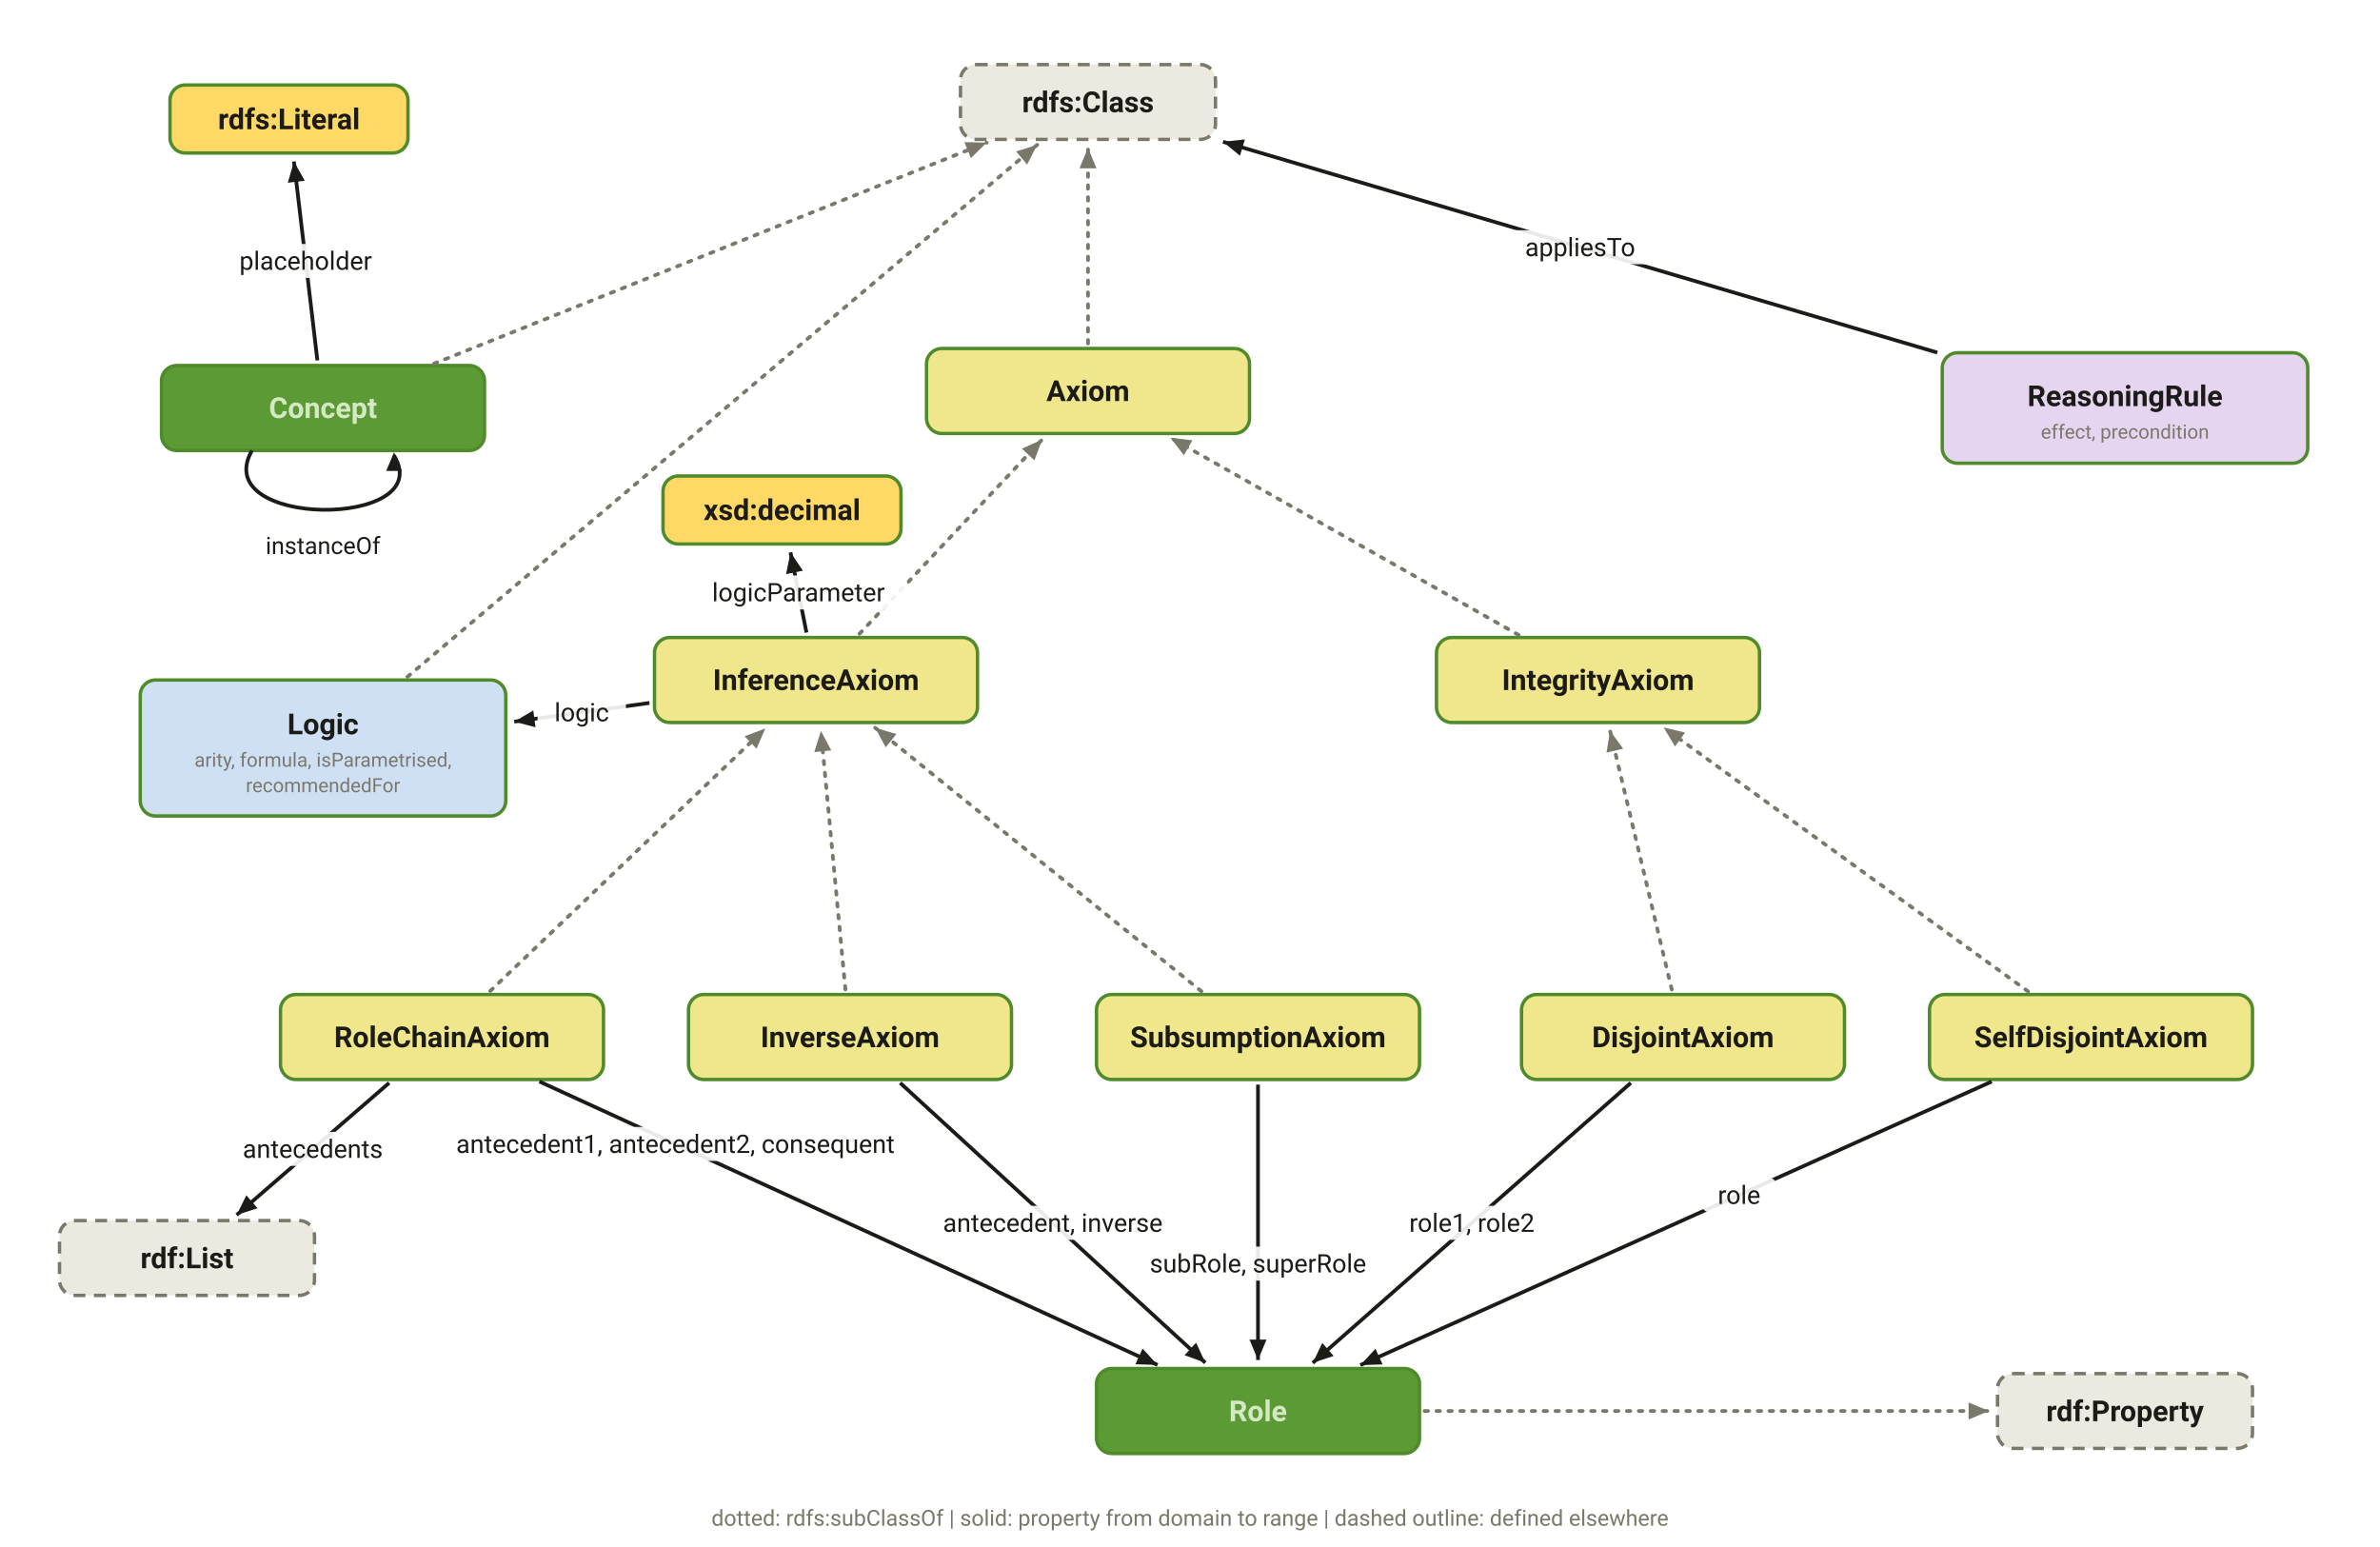
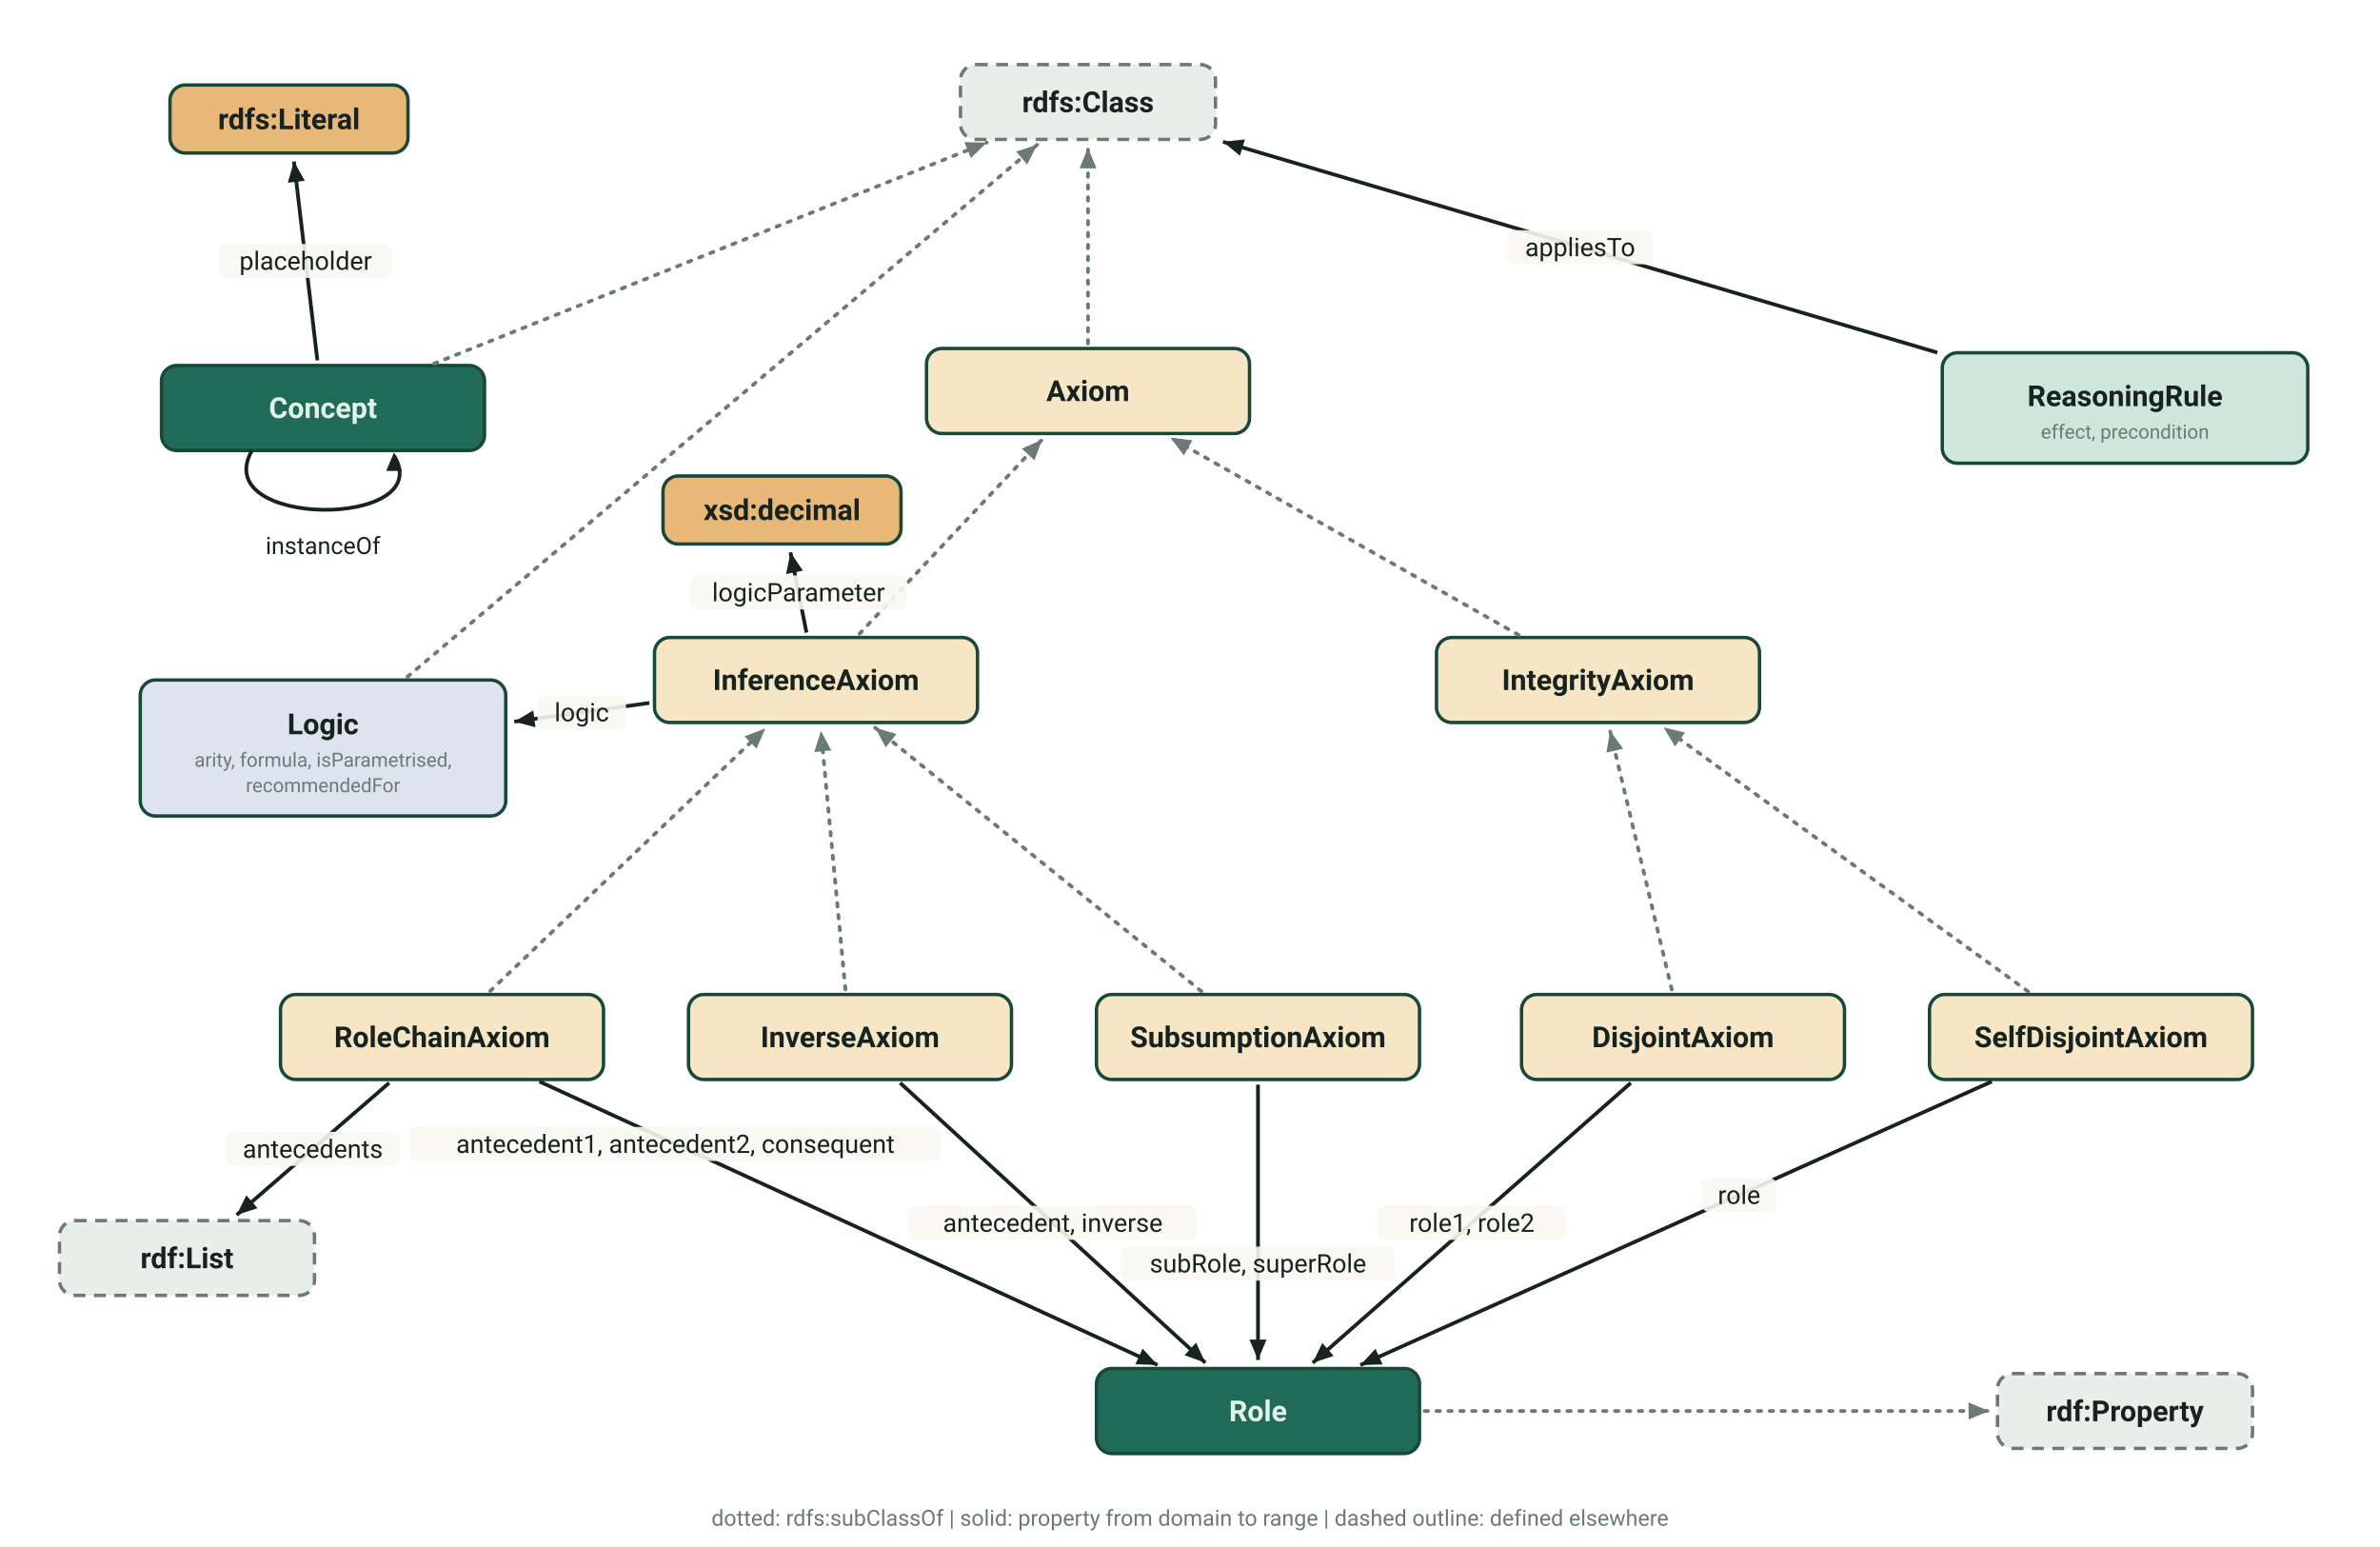
<svg xmlns="http://www.w3.org/2000/svg" viewBox="0 0 1400 910" role="img" aria-labelledby="t-overview" font-family="Roboto, system-ui, -apple-system, Segoe UI, sans-serif">
  <defs>
    <linearGradient id="g-overview" x1="0" y1="0" x2="0" y2="1">
-       <stop offset="0" style="stop-color:var(--fig-node-top,#86bd63)" />
-       <stop offset="1" style="stop-color:var(--fig-node-bottom,#5b9a34)" />
+       <stop offset="0" style="stop-color:var(--fig-node-top,#4a9a82)" />
+       <stop offset="1" style="stop-color:var(--fig-node-bottom,#1f6b57)" />
    </linearGradient>
  </defs>
-   <rect x="565" y="38" width="150" height="44" rx="9" fill="var(--fig-ext-fill,#eceae0)" stroke="var(--fig-muted,#7a786b)" stroke-width="2" stroke-dasharray="7 5" />
-   <text x="640" y="66" text-anchor="middle" font-size="17" font-weight="700" fill="var(--fig-box-text,#1b1b18)">
+   <rect x="565" y="38" width="150" height="44" rx="9" fill="var(--fig-ext-fill,#e8eee9)" stroke="var(--fig-muted,#6b7a74)" stroke-width="2" stroke-dasharray="7 5" />
+   <text x="640" y="66" text-anchor="middle" font-size="17" font-weight="700" fill="var(--fig-box-text,#17231f)">
    <tspan font-size="17" dy="0">rdfs:Class</tspan>
  </text>
-   <rect x="100" y="50" width="140" height="40" rx="9" fill="var(--fig-lit-fill,#ffd966)" stroke="var(--fig-node-edge,#4f8a2b)" stroke-width="2" />
-   <text x="170" y="76" text-anchor="middle" font-size="17" font-weight="700" fill="var(--fig-box-text,#1b1b18)">
+   <rect x="100" y="50" width="140" height="40" rx="9" fill="var(--fig-lit-fill,#e8b878)" stroke="var(--fig-node-edge,#184838)" stroke-width="2" />
+   <text x="170" y="76" text-anchor="middle" font-size="17" font-weight="700" fill="var(--fig-box-text,#17231f)">
    <tspan font-size="17" dy="0">rdfs:Literal</tspan>
  </text>
-   <rect x="545" y="205" width="190" height="50" rx="9" fill="var(--fig-axiom-fill,#f0e68c)" stroke="var(--fig-node-edge,#4f8a2b)" stroke-width="2" />
-   <text x="640" y="235.9" text-anchor="middle" font-size="17" font-weight="700" fill="var(--fig-box-text,#1b1b18)">
+   <rect x="545" y="205" width="190" height="50" rx="9" fill="var(--fig-axiom-fill,#f6e6c6)" stroke="var(--fig-node-edge,#184838)" stroke-width="2" />
+   <text x="640" y="235.9" text-anchor="middle" font-size="17" font-weight="700" fill="var(--fig-box-text,#17231f)">
    <tspan font-size="17" dy="0">Axiom</tspan>
  </text>
-   <rect x="95" y="215" width="190" height="50" rx="9" fill="var(--fig-node-bottom,#5b9a34)" stroke="var(--fig-node-edge,#4f8a2b)" stroke-width="2" />
-   <text x="190" y="245.9" text-anchor="middle" font-size="17" font-weight="700" fill="var(--fig-node-text,#d3e8c3)">
+   <rect x="95" y="215" width="190" height="50" rx="9" fill="var(--fig-node-bottom,#1f6b57)" stroke="var(--fig-node-edge,#184838)" stroke-width="2" />
+   <text x="190" y="245.9" text-anchor="middle" font-size="17" font-weight="700" fill="var(--fig-node-text,#e3f3ec)">
    <tspan font-size="17" dy="0">Concept</tspan>
  </text>
-   <rect x="1142.5" y="207.5" width="215" height="65" rx="9" fill="var(--fig-rule-fill,#e6d5f0)" stroke="var(--fig-node-edge,#4f8a2b)" stroke-width="2" />
-   <text x="1250" y="238.9" text-anchor="middle" font-size="17" font-weight="700" fill="var(--fig-box-text,#1b1b18)">
+   <rect x="1142.5" y="207.5" width="215" height="65" rx="9" fill="var(--fig-rule-fill,#cfe6dc)" stroke="var(--fig-node-edge,#184838)" stroke-width="2" />
+   <text x="1250" y="238.9" text-anchor="middle" font-size="17" font-weight="700" fill="var(--fig-box-text,#17231f)">
    <tspan font-size="17" dy="0">ReasoningRule</tspan>
  </text>
-   <text x="1250" y="258" text-anchor="middle" font-size="11.5" fill="var(--fig-muted,#7a786b)">
+   <text x="1250" y="258" text-anchor="middle" font-size="11.5" fill="var(--fig-muted,#6b7a74)">
    <tspan font-size="11.5" dy="0">effect, precondition</tspan>
  </text>
-   <rect x="390" y="280" width="140" height="40" rx="9" fill="var(--fig-lit-fill,#ffd966)" stroke="var(--fig-node-edge,#4f8a2b)" stroke-width="2" />
-   <text x="460" y="305.9" text-anchor="middle" font-size="17" font-weight="700" fill="var(--fig-box-text,#1b1b18)">
+   <rect x="390" y="280" width="140" height="40" rx="9" fill="var(--fig-lit-fill,#e8b878)" stroke="var(--fig-node-edge,#184838)" stroke-width="2" />
+   <text x="460" y="305.9" text-anchor="middle" font-size="17" font-weight="700" fill="var(--fig-box-text,#17231f)">
    <tspan font-size="17" dy="0">xsd:decimal</tspan>
  </text>
-   <rect x="385" y="375" width="190" height="50" rx="9" fill="var(--fig-axiom-fill,#f0e68c)" stroke="var(--fig-node-edge,#4f8a2b)" stroke-width="2" />
-   <text x="480" y="405.9" text-anchor="middle" font-size="17" font-weight="700" fill="var(--fig-box-text,#1b1b18)">
+   <rect x="385" y="375" width="190" height="50" rx="9" fill="var(--fig-axiom-fill,#f6e6c6)" stroke="var(--fig-node-edge,#184838)" stroke-width="2" />
+   <text x="480" y="405.9" text-anchor="middle" font-size="17" font-weight="700" fill="var(--fig-box-text,#17231f)">
    <tspan font-size="17" dy="0">InferenceAxiom</tspan>
  </text>
-   <rect x="845" y="375" width="190" height="50" rx="9" fill="var(--fig-axiom-fill,#f0e68c)" stroke="var(--fig-node-edge,#4f8a2b)" stroke-width="2" />
-   <text x="940" y="405.9" text-anchor="middle" font-size="17" font-weight="700" fill="var(--fig-box-text,#1b1b18)">
+   <rect x="845" y="375" width="190" height="50" rx="9" fill="var(--fig-axiom-fill,#f6e6c6)" stroke="var(--fig-node-edge,#184838)" stroke-width="2" />
+   <text x="940" y="405.9" text-anchor="middle" font-size="17" font-weight="700" fill="var(--fig-box-text,#17231f)">
    <tspan font-size="17" dy="0">IntegrityAxiom</tspan>
  </text>
-   <rect x="82.5" y="400" width="215" height="80" rx="9" fill="var(--fig-logic-fill,#cfe0f5)" stroke="var(--fig-node-edge,#4f8a2b)" stroke-width="2" />
-   <text x="190" y="431.9" text-anchor="middle" font-size="17" font-weight="700" fill="var(--fig-box-text,#1b1b18)">
+   <rect x="82.5" y="400" width="215" height="80" rx="9" fill="var(--fig-logic-fill,#dde4ef)" stroke="var(--fig-node-edge,#184838)" stroke-width="2" />
+   <text x="190" y="431.9" text-anchor="middle" font-size="17" font-weight="700" fill="var(--fig-box-text,#17231f)">
    <tspan font-size="17" dy="0">Logic</tspan>
  </text>
-   <text x="190" y="451" text-anchor="middle" font-size="11.5" fill="var(--fig-muted,#7a786b)">
+   <text x="190" y="451" text-anchor="middle" font-size="11.5" fill="var(--fig-muted,#6b7a74)">
    <tspan font-size="11.5" dy="0">arity, formula, isParametrised,</tspan>
  </text>
-   <text x="190" y="466" text-anchor="middle" font-size="11.5" fill="var(--fig-muted,#7a786b)">
+   <text x="190" y="466" text-anchor="middle" font-size="11.5" fill="var(--fig-muted,#6b7a74)">
    <tspan font-size="11.5" dy="0">recommendedFor</tspan>
  </text>
-   <rect x="165" y="585" width="190" height="50" rx="9" fill="var(--fig-axiom-fill,#f0e68c)" stroke="var(--fig-node-edge,#4f8a2b)" stroke-width="2" />
-   <text x="260" y="616" text-anchor="middle" font-size="17" font-weight="700" fill="var(--fig-box-text,#1b1b18)">
+   <rect x="165" y="585" width="190" height="50" rx="9" fill="var(--fig-axiom-fill,#f6e6c6)" stroke="var(--fig-node-edge,#184838)" stroke-width="2" />
+   <text x="260" y="616" text-anchor="middle" font-size="17" font-weight="700" fill="var(--fig-box-text,#17231f)">
    <tspan font-size="17" dy="0">RoleChainAxiom</tspan>
  </text>
-   <rect x="405" y="585" width="190" height="50" rx="9" fill="var(--fig-axiom-fill,#f0e68c)" stroke="var(--fig-node-edge,#4f8a2b)" stroke-width="2" />
-   <text x="500" y="616" text-anchor="middle" font-size="17" font-weight="700" fill="var(--fig-box-text,#1b1b18)">
+   <rect x="405" y="585" width="190" height="50" rx="9" fill="var(--fig-axiom-fill,#f6e6c6)" stroke="var(--fig-node-edge,#184838)" stroke-width="2" />
+   <text x="500" y="616" text-anchor="middle" font-size="17" font-weight="700" fill="var(--fig-box-text,#17231f)">
    <tspan font-size="17" dy="0">InverseAxiom</tspan>
  </text>
-   <rect x="645" y="585" width="190" height="50" rx="9" fill="var(--fig-axiom-fill,#f0e68c)" stroke="var(--fig-node-edge,#4f8a2b)" stroke-width="2" />
-   <text x="740" y="616" text-anchor="middle" font-size="17" font-weight="700" fill="var(--fig-box-text,#1b1b18)">
+   <rect x="645" y="585" width="190" height="50" rx="9" fill="var(--fig-axiom-fill,#f6e6c6)" stroke="var(--fig-node-edge,#184838)" stroke-width="2" />
+   <text x="740" y="616" text-anchor="middle" font-size="17" font-weight="700" fill="var(--fig-box-text,#17231f)">
    <tspan font-size="17" dy="0">SubsumptionAxiom</tspan>
  </text>
-   <rect x="895" y="585" width="190" height="50" rx="9" fill="var(--fig-axiom-fill,#f0e68c)" stroke="var(--fig-node-edge,#4f8a2b)" stroke-width="2" />
-   <text x="990" y="616" text-anchor="middle" font-size="17" font-weight="700" fill="var(--fig-box-text,#1b1b18)">
+   <rect x="895" y="585" width="190" height="50" rx="9" fill="var(--fig-axiom-fill,#f6e6c6)" stroke="var(--fig-node-edge,#184838)" stroke-width="2" />
+   <text x="990" y="616" text-anchor="middle" font-size="17" font-weight="700" fill="var(--fig-box-text,#17231f)">
    <tspan font-size="17" dy="0">DisjointAxiom</tspan>
  </text>
-   <rect x="1135" y="585" width="190" height="50" rx="9" fill="var(--fig-axiom-fill,#f0e68c)" stroke="var(--fig-node-edge,#4f8a2b)" stroke-width="2" />
-   <text x="1230" y="616" text-anchor="middle" font-size="17" font-weight="700" fill="var(--fig-box-text,#1b1b18)">
+   <rect x="1135" y="585" width="190" height="50" rx="9" fill="var(--fig-axiom-fill,#f6e6c6)" stroke="var(--fig-node-edge,#184838)" stroke-width="2" />
+   <text x="1230" y="616" text-anchor="middle" font-size="17" font-weight="700" fill="var(--fig-box-text,#17231f)">
    <tspan font-size="17" dy="0">SelfDisjointAxiom</tspan>
  </text>
-   <rect x="35" y="718" width="150" height="44" rx="9" fill="var(--fig-ext-fill,#eceae0)" stroke="var(--fig-muted,#7a786b)" stroke-width="2" stroke-dasharray="7 5" />
-   <text x="110" y="746" text-anchor="middle" font-size="17" font-weight="700" fill="var(--fig-box-text,#1b1b18)">
+   <rect x="35" y="718" width="150" height="44" rx="9" fill="var(--fig-ext-fill,#e8eee9)" stroke="var(--fig-muted,#6b7a74)" stroke-width="2" stroke-dasharray="7 5" />
+   <text x="110" y="746" text-anchor="middle" font-size="17" font-weight="700" fill="var(--fig-box-text,#17231f)">
    <tspan font-size="17" dy="0">rdf:List</tspan>
  </text>
-   <rect x="645" y="805" width="190" height="50" rx="9" fill="var(--fig-node-bottom,#5b9a34)" stroke="var(--fig-node-edge,#4f8a2b)" stroke-width="2" />
-   <text x="740" y="836" text-anchor="middle" font-size="17" font-weight="700" fill="var(--fig-node-text,#d3e8c3)">
+   <rect x="645" y="805" width="190" height="50" rx="9" fill="var(--fig-node-bottom,#1f6b57)" stroke="var(--fig-node-edge,#184838)" stroke-width="2" />
+   <text x="740" y="836" text-anchor="middle" font-size="17" font-weight="700" fill="var(--fig-node-text,#e3f3ec)">
    <tspan font-size="17" dy="0">Role</tspan>
  </text>
-   <rect x="1175" y="808" width="150" height="44" rx="9" fill="var(--fig-ext-fill,#eceae0)" stroke="var(--fig-muted,#7a786b)" stroke-width="2" stroke-dasharray="7 5" />
-   <text x="1250" y="836" text-anchor="middle" font-size="17" font-weight="700" fill="var(--fig-box-text,#1b1b18)">
+   <rect x="1175" y="808" width="150" height="44" rx="9" fill="var(--fig-ext-fill,#e8eee9)" stroke="var(--fig-muted,#6b7a74)" stroke-width="2" stroke-dasharray="7 5" />
+   <text x="1250" y="836" text-anchor="middle" font-size="17" font-weight="700" fill="var(--fig-box-text,#17231f)">
    <tspan font-size="17" dy="0">rdf:Property</tspan>
  </text>
-   <path d="M640,202 L640,87" fill="none" stroke="var(--fig-muted,#7a786b)" stroke-width="2.2" stroke-dasharray="2 5" stroke-linecap="round" />
-   <polygon points="640,87 645,99 635,99" fill="var(--fig-muted,#7a786b)" />
-   <path d="M255.3,213.9 L580.4,83.9" fill="none" stroke="var(--fig-muted,#7a786b)" stroke-width="2.2" stroke-dasharray="2 5" stroke-linecap="round" />
-   <polygon points="580.4,83.9 571.1,93 567.3,83.6" fill="var(--fig-muted,#7a786b)" />
-   <path d="M983.4,582.1 L947.1,429.9" fill="none" stroke="var(--fig-muted,#7a786b)" stroke-width="2.2" stroke-dasharray="2 5" stroke-linecap="round" />
-   <polygon points="947.1,429.9 954.8,440.4 945,442.7" fill="var(--fig-muted,#7a786b)" />
-   <path d="M505.6,372.8 L613,258.6" fill="none" stroke="var(--fig-muted,#7a786b)" stroke-width="2.2" stroke-dasharray="2 5" stroke-linecap="round" />
-   <polygon points="613,258.6 608.5,270.8 601.1,263.9" fill="var(--fig-muted,#7a786b)" />
-   <path d="M893.3,373.5 L688.5,257.5" fill="none" stroke="var(--fig-muted,#7a786b)" stroke-width="2.2" stroke-dasharray="2 5" stroke-linecap="round" />
-   <polygon points="688.5,257.5 701.4,259 696.4,267.8" fill="var(--fig-muted,#7a786b)" />
-   <path d="M497.3,582 L482.9,430" fill="none" stroke="var(--fig-muted,#7a786b)" stroke-width="2.2" stroke-dasharray="2 5" stroke-linecap="round" />
-   <polygon points="482.9,430 489,441.4 479,442.4" fill="var(--fig-muted,#7a786b)" />
-   <path d="M239.7,398.1 L610.1,85.2" fill="none" stroke="var(--fig-muted,#7a786b)" stroke-width="2.2" stroke-dasharray="2 5" stroke-linecap="round" />
-   <polygon points="610.1,85.2 604.2,96.8 597.7,89.1" fill="var(--fig-muted,#7a786b)" />
-   <path d="M838,830 L1170,830" fill="none" stroke="var(--fig-muted,#7a786b)" stroke-width="2.2" stroke-dasharray="2 5" stroke-linecap="round" />
-   <polygon points="1170,830 1158,835 1158,825" fill="var(--fig-muted,#7a786b)" />
-   <path d="M288.4,582.9 L450.2,428.5" fill="none" stroke="var(--fig-muted,#7a786b)" stroke-width="2.2" stroke-dasharray="2 5" stroke-linecap="round" />
-   <polygon points="450.2,428.5 445,440.4 438,433.1" fill="var(--fig-muted,#7a786b)" />
-   <path d="M1193,583.2 L978.6,427.9" fill="none" stroke="var(--fig-muted,#7a786b)" stroke-width="2.2" stroke-dasharray="2 5" stroke-linecap="round" />
-   <polygon points="978.6,427.9 991.2,430.9 985.3,439.1" fill="var(--fig-muted,#7a786b)" />
-   <path d="M706.7,583.1 L514.8,428.1" fill="none" stroke="var(--fig-muted,#7a786b)" stroke-width="2.2" stroke-dasharray="2 5" stroke-linecap="round" />
-   <polygon points="514.8,428.1 527.3,431.8 521,439.6" fill="var(--fig-muted,#7a786b)" />
-   <path d="M186.7,212 L172.9,95" fill="none" stroke="var(--fig-line,#1b1b18)" stroke-width="2.2" />
-   <polygon points="172.9,95 179.3,106.3 169.3,107.5" fill="var(--fig-line,#1b1b18)" />
-   <rect x="128.6" y="143.5" width="102.4" height="20" rx="4" fill="var(--fig-bg,#ffffff)" fill-opacity="0.9" />
-   <text x="179.8" y="158.7" text-anchor="middle" font-size="15" fill="var(--fig-box-text,#1b1b18)">
+   <path d="M640,202 L640,87" fill="none" stroke="var(--fig-muted,#6b7a74)" stroke-width="2.2" stroke-dasharray="2 5" stroke-linecap="round" />
+   <polygon points="640,87 645,99 635,99" fill="var(--fig-muted,#6b7a74)" />
+   <path d="M255.3,213.9 L580.4,83.9" fill="none" stroke="var(--fig-muted,#6b7a74)" stroke-width="2.2" stroke-dasharray="2 5" stroke-linecap="round" />
+   <polygon points="580.4,83.9 571.1,93 567.3,83.6" fill="var(--fig-muted,#6b7a74)" />
+   <path d="M983.4,582.1 L947.1,429.9" fill="none" stroke="var(--fig-muted,#6b7a74)" stroke-width="2.2" stroke-dasharray="2 5" stroke-linecap="round" />
+   <polygon points="947.1,429.9 954.8,440.4 945,442.7" fill="var(--fig-muted,#6b7a74)" />
+   <path d="M505.6,372.8 L613,258.6" fill="none" stroke="var(--fig-muted,#6b7a74)" stroke-width="2.2" stroke-dasharray="2 5" stroke-linecap="round" />
+   <polygon points="613,258.6 608.5,270.8 601.1,263.9" fill="var(--fig-muted,#6b7a74)" />
+   <path d="M893.3,373.5 L688.5,257.5" fill="none" stroke="var(--fig-muted,#6b7a74)" stroke-width="2.2" stroke-dasharray="2 5" stroke-linecap="round" />
+   <polygon points="688.5,257.5 701.4,259 696.4,267.8" fill="var(--fig-muted,#6b7a74)" />
+   <path d="M497.3,582 L482.9,430" fill="none" stroke="var(--fig-muted,#6b7a74)" stroke-width="2.2" stroke-dasharray="2 5" stroke-linecap="round" />
+   <polygon points="482.9,430 489,441.4 479,442.4" fill="var(--fig-muted,#6b7a74)" />
+   <path d="M239.7,398.1 L610.1,85.2" fill="none" stroke="var(--fig-muted,#6b7a74)" stroke-width="2.2" stroke-dasharray="2 5" stroke-linecap="round" />
+   <polygon points="610.1,85.2 604.2,96.8 597.7,89.1" fill="var(--fig-muted,#6b7a74)" />
+   <path d="M838,830 L1170,830" fill="none" stroke="var(--fig-muted,#6b7a74)" stroke-width="2.2" stroke-dasharray="2 5" stroke-linecap="round" />
+   <polygon points="1170,830 1158,835 1158,825" fill="var(--fig-muted,#6b7a74)" />
+   <path d="M288.4,582.9 L450.2,428.5" fill="none" stroke="var(--fig-muted,#6b7a74)" stroke-width="2.2" stroke-dasharray="2 5" stroke-linecap="round" />
+   <polygon points="450.2,428.5 445,440.4 438,433.1" fill="var(--fig-muted,#6b7a74)" />
+   <path d="M1193,583.2 L978.6,427.9" fill="none" stroke="var(--fig-muted,#6b7a74)" stroke-width="2.2" stroke-dasharray="2 5" stroke-linecap="round" />
+   <polygon points="978.6,427.9 991.2,430.9 985.3,439.1" fill="var(--fig-muted,#6b7a74)" />
+   <path d="M706.7,583.1 L514.8,428.1" fill="none" stroke="var(--fig-muted,#6b7a74)" stroke-width="2.2" stroke-dasharray="2 5" stroke-linecap="round" />
+   <polygon points="514.8,428.1 527.3,431.8 521,439.6" fill="var(--fig-muted,#6b7a74)" />
+   <path d="M186.7,212 L172.9,95" fill="none" stroke="var(--fig-line,#17231f)" stroke-width="2.2" />
+   <polygon points="172.9,95 179.3,106.3 169.3,107.5" fill="var(--fig-line,#17231f)" />
+   <rect x="128.6" y="143.5" width="102.4" height="20" rx="4" fill="var(--fig-bg,#f8f7f1)" fill-opacity="0.9" />
+   <text x="179.8" y="158.7" text-anchor="middle" font-size="15" fill="var(--fig-box-text,#17231f)">
    <tspan font-size="15" dy="0">placeholder</tspan>
  </text>
-   <path d="M959.3,637 L772.2,801.7" fill="none" stroke="var(--fig-line,#1b1b18)" stroke-width="2.2" />
-   <polygon points="772.2,801.7 777.8,790 784.5,797.6" fill="var(--fig-line,#1b1b18)" />
-   <rect x="810.4" y="709.3" width="110.8" height="20" rx="4" fill="var(--fig-bg,#ffffff)" fill-opacity="0.9" />
-   <text x="865.8" y="724.6" text-anchor="middle" font-size="15" fill="var(--fig-box-text,#1b1b18)">
+   <path d="M959.3,637 L772.2,801.7" fill="none" stroke="var(--fig-line,#17231f)" stroke-width="2.2" />
+   <polygon points="772.2,801.7 777.8,790 784.5,797.6" fill="var(--fig-line,#17231f)" />
+   <rect x="810.4" y="709.3" width="110.8" height="20" rx="4" fill="var(--fig-bg,#f8f7f1)" fill-opacity="0.9" />
+   <text x="865.8" y="724.6" text-anchor="middle" font-size="15" fill="var(--fig-box-text,#17231f)">
    <tspan font-size="15" dy="0">role1, role2</tspan>
  </text>
-   <path d="M382,413.5 L302.5,424.5" fill="none" stroke="var(--fig-line,#1b1b18)" stroke-width="2.2" />
-   <polygon points="302.5,424.5 313.7,417.9 315,427.8" fill="var(--fig-line,#1b1b18)" />
-   <rect x="316.2" y="409" width="52" height="20" rx="4" fill="var(--fig-bg,#ffffff)" fill-opacity="0.9" />
-   <text x="342.2" y="424.3" text-anchor="middle" font-size="15" fill="var(--fig-box-text,#1b1b18)">
+   <path d="M382,413.5 L302.5,424.5" fill="none" stroke="var(--fig-line,#17231f)" stroke-width="2.2" />
+   <polygon points="302.5,424.5 313.7,417.9 315,427.8" fill="var(--fig-line,#17231f)" />
+   <rect x="316.2" y="409" width="52" height="20" rx="4" fill="var(--fig-bg,#f8f7f1)" fill-opacity="0.9" />
+   <text x="342.2" y="424.3" text-anchor="middle" font-size="15" fill="var(--fig-box-text,#17231f)">
    <tspan font-size="15" dy="0">logic</tspan>
  </text>
-   <path d="M474.4,372.1 L465,324.9" fill="none" stroke="var(--fig-line,#1b1b18)" stroke-width="2.2" />
-   <polygon points="465,324.9 472.3,335.7 462.4,337.7" fill="var(--fig-line,#1b1b18)" />
-   <rect x="405.9" y="338.5" width="127.6" height="20" rx="4" fill="var(--fig-bg,#ffffff)" fill-opacity="0.9" />
-   <text x="469.7" y="353.7" text-anchor="middle" font-size="15" fill="var(--fig-box-text,#1b1b18)">
+   <path d="M474.4,372.1 L465,324.9" fill="none" stroke="var(--fig-line,#17231f)" stroke-width="2.2" />
+   <polygon points="465,324.9 472.3,335.7 462.4,337.7" fill="var(--fig-line,#17231f)" />
+   <rect x="405.9" y="338.5" width="127.6" height="20" rx="4" fill="var(--fig-bg,#f8f7f1)" fill-opacity="0.9" />
+   <text x="469.7" y="353.7" text-anchor="middle" font-size="15" fill="var(--fig-box-text,#17231f)">
    <tspan font-size="15" dy="0">logicParameter</tspan>
  </text>
-   <path d="M529.5,637 L709,801.6" fill="none" stroke="var(--fig-line,#1b1b18)" stroke-width="2.2" />
-   <polygon points="709,801.6 696.8,797.2 703.6,789.8" fill="var(--fig-line,#1b1b18)" />
-   <rect x="534.5" y="709.3" width="169.6" height="20" rx="4" fill="var(--fig-bg,#ffffff)" fill-opacity="0.9" />
-   <text x="619.3" y="724.6" text-anchor="middle" font-size="15" fill="var(--fig-box-text,#1b1b18)">
+   <path d="M529.5,637 L709,801.6" fill="none" stroke="var(--fig-line,#17231f)" stroke-width="2.2" />
+   <polygon points="709,801.6 696.8,797.2 703.6,789.8" fill="var(--fig-line,#17231f)" />
+   <rect x="534.5" y="709.3" width="169.6" height="20" rx="4" fill="var(--fig-bg,#f8f7f1)" fill-opacity="0.9" />
+   <text x="619.3" y="724.6" text-anchor="middle" font-size="15" fill="var(--fig-box-text,#17231f)">
    <tspan font-size="15" dy="0">antecedent, inverse</tspan>
  </text>
-   <path d="M1139.6,207.4 L719.4,83.4" fill="none" stroke="var(--fig-line,#1b1b18)" stroke-width="2.2" />
-   <polygon points="719.4,83.4 732.3,82 729.4,91.6" fill="var(--fig-line,#1b1b18)" />
-   <rect x="886.7" y="135.4" width="85.6" height="20" rx="4" fill="var(--fig-bg,#ffffff)" fill-opacity="0.9" />
-   <text x="929.5" y="150.7" text-anchor="middle" font-size="15" fill="var(--fig-box-text,#1b1b18)">
+   <path d="M1139.6,207.4 L719.4,83.4" fill="none" stroke="var(--fig-line,#17231f)" stroke-width="2.2" />
+   <polygon points="719.4,83.4 732.3,82 729.4,91.6" fill="var(--fig-line,#17231f)" />
+   <rect x="886.7" y="135.4" width="85.6" height="20" rx="4" fill="var(--fig-bg,#f8f7f1)" fill-opacity="0.9" />
+   <text x="929.5" y="150.7" text-anchor="middle" font-size="15" fill="var(--fig-box-text,#17231f)">
    <tspan font-size="15" dy="0">appliesTo</tspan>
  </text>
-   <path d="M317.3,636.2 L680.9,802.9" fill="none" stroke="var(--fig-line,#1b1b18)" stroke-width="2.2" />
-   <polygon points="680.9,802.9 667.9,802.5 672.1,793.3" fill="var(--fig-line,#1b1b18)" />
-   <rect x="241.1" y="662.9" width="312.4" height="20" rx="4" fill="var(--fig-bg,#ffffff)" fill-opacity="0.9" />
-   <text x="397.3" y="678.2" text-anchor="middle" font-size="15" fill="var(--fig-box-text,#1b1b18)">
+   <path d="M317.3,636.2 L680.9,802.9" fill="none" stroke="var(--fig-line,#17231f)" stroke-width="2.2" />
+   <polygon points="680.9,802.9 667.9,802.5 672.1,793.3" fill="var(--fig-line,#17231f)" />
+   <rect x="241.1" y="662.9" width="312.4" height="20" rx="4" fill="var(--fig-bg,#f8f7f1)" fill-opacity="0.9" />
+   <text x="397.3" y="678.2" text-anchor="middle" font-size="15" fill="var(--fig-box-text,#17231f)">
    <tspan font-size="15" dy="0">antecedent1, antecedent2, consequent</tspan>
  </text>
-   <path d="M228.9,637 L139.2,714.7" fill="none" stroke="var(--fig-line,#1b1b18)" stroke-width="2.2" />
-   <polygon points="139.2,714.7 144.9,703.1 151.5,710.7" fill="var(--fig-line,#1b1b18)" />
-   <rect x="132.8" y="665.8" width="102.4" height="20" rx="4" fill="var(--fig-bg,#ffffff)" fill-opacity="0.9" />
-   <text x="184" y="681.1" text-anchor="middle" font-size="15" fill="var(--fig-box-text,#1b1b18)">
+   <path d="M228.9,637 L139.2,714.7" fill="none" stroke="var(--fig-line,#17231f)" stroke-width="2.2" />
+   <polygon points="139.2,714.7 144.9,703.1 151.5,710.7" fill="var(--fig-line,#17231f)" />
+   <rect x="132.8" y="665.8" width="102.4" height="20" rx="4" fill="var(--fig-bg,#f8f7f1)" fill-opacity="0.9" />
+   <text x="184" y="681.1" text-anchor="middle" font-size="15" fill="var(--fig-box-text,#17231f)">
    <tspan font-size="15" dy="0">antecedents</tspan>
  </text>
-   <path d="M1171.6,636.2 L800.2,803" fill="none" stroke="var(--fig-line,#1b1b18)" stroke-width="2.2" />
-   <polygon points="800.2,803 809.1,793.4 813.3,802.6" fill="var(--fig-line,#1b1b18)" />
-   <rect x="1001.2" y="692.9" width="43.6" height="20" rx="4" fill="var(--fig-bg,#ffffff)" fill-opacity="0.9" />
-   <text x="1023" y="708.2" text-anchor="middle" font-size="15" fill="var(--fig-box-text,#1b1b18)">
+   <path d="M1171.6,636.2 L800.2,803" fill="none" stroke="var(--fig-line,#17231f)" stroke-width="2.2" />
+   <polygon points="800.2,803 809.1,793.4 813.3,802.6" fill="var(--fig-line,#17231f)" />
+   <rect x="1001.2" y="692.9" width="43.6" height="20" rx="4" fill="var(--fig-bg,#f8f7f1)" fill-opacity="0.9" />
+   <text x="1023" y="708.2" text-anchor="middle" font-size="15" fill="var(--fig-box-text,#17231f)">
    <tspan font-size="15" dy="0">role</tspan>
  </text>
-   <path d="M740,638 L740,800" fill="none" stroke="var(--fig-line,#1b1b18)" stroke-width="2.2" />
-   <polygon points="740,800 735,788 745,788" fill="var(--fig-line,#1b1b18)" />
-   <rect x="659.4" y="733.3" width="161.2" height="20" rx="4" fill="var(--fig-bg,#ffffff)" fill-opacity="0.9" />
-   <text x="740" y="748.5" text-anchor="middle" font-size="15" fill="var(--fig-box-text,#1b1b18)">
+   <path d="M740,638 L740,800" fill="none" stroke="var(--fig-line,#17231f)" stroke-width="2.2" />
+   <polygon points="740,800 735,788 745,788" fill="var(--fig-line,#17231f)" />
+   <rect x="659.4" y="733.3" width="161.2" height="20" rx="4" fill="var(--fig-bg,#f8f7f1)" fill-opacity="0.9" />
+   <text x="740" y="748.5" text-anchor="middle" font-size="15" fill="var(--fig-box-text,#17231f)">
    <tspan font-size="15" dy="0">subRole, superRole</tspan>
  </text>
-   <path d="M148.2,265 C122.2,311 257.8,311 231.8,268" fill="none" stroke="var(--fig-line,#1b1b18)" stroke-width="2.2" />
-   <polygon points="231.8,266 236.4,277 227.2,277" fill="var(--fig-line,#1b1b18)" />
-   <text x="190" y="325.9" text-anchor="middle" font-size="14" fill="var(--fig-box-text,#1b1b18)">
+   <path d="M148.2,265 C122.2,311 257.8,311 231.8,268" fill="none" stroke="var(--fig-line,#17231f)" stroke-width="2.2" />
+   <polygon points="231.8,266 236.4,277 227.2,277" fill="var(--fig-line,#17231f)" />
+   <text x="190" y="325.9" text-anchor="middle" font-size="14" fill="var(--fig-box-text,#17231f)">
    <tspan font-size="14" dy="0">instanceOf</tspan>
  </text>
-   <text x="700" y="897.5" text-anchor="middle" font-size="13" fill="var(--fig-muted,#7a786b)">
+   <text x="700" y="897.5" text-anchor="middle" font-size="13" fill="var(--fig-muted,#6b7a74)">
    <tspan font-size="13" dy="0">dotted: rdfs:subClassOf   |   solid: property from domain to range   |   dashed outline: defined elsewhere</tspan>
  </text>
</svg>
